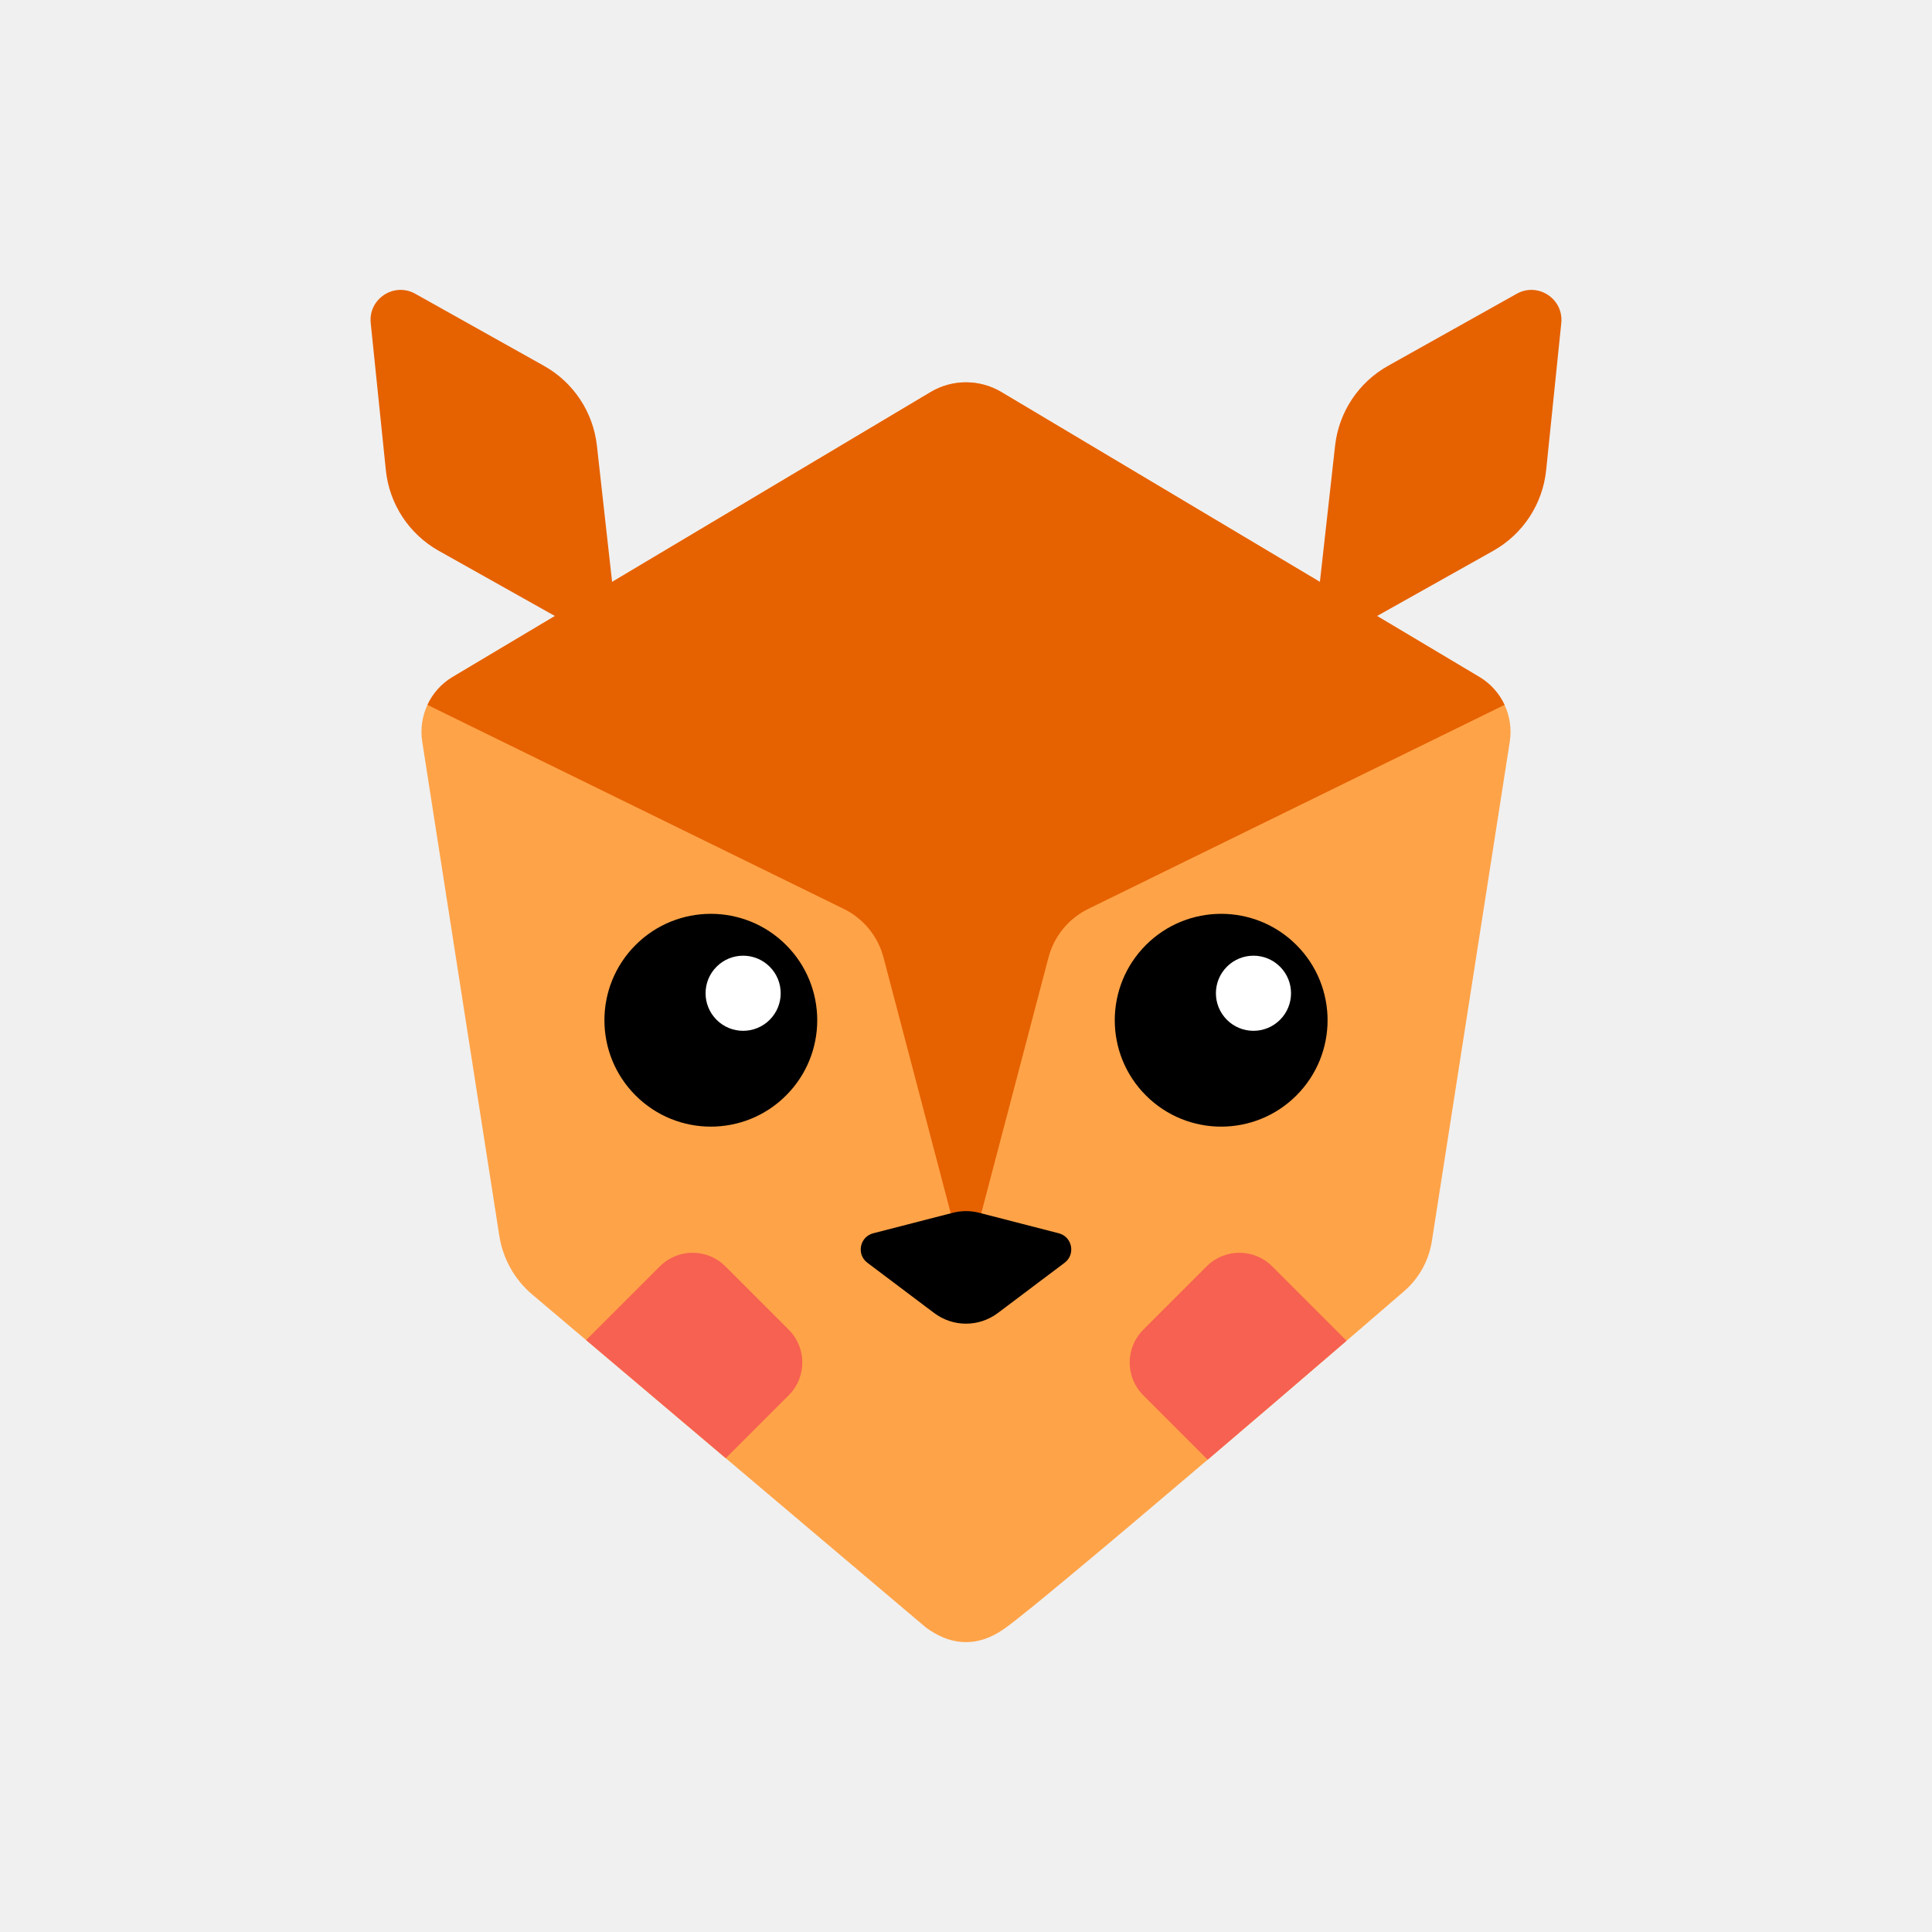
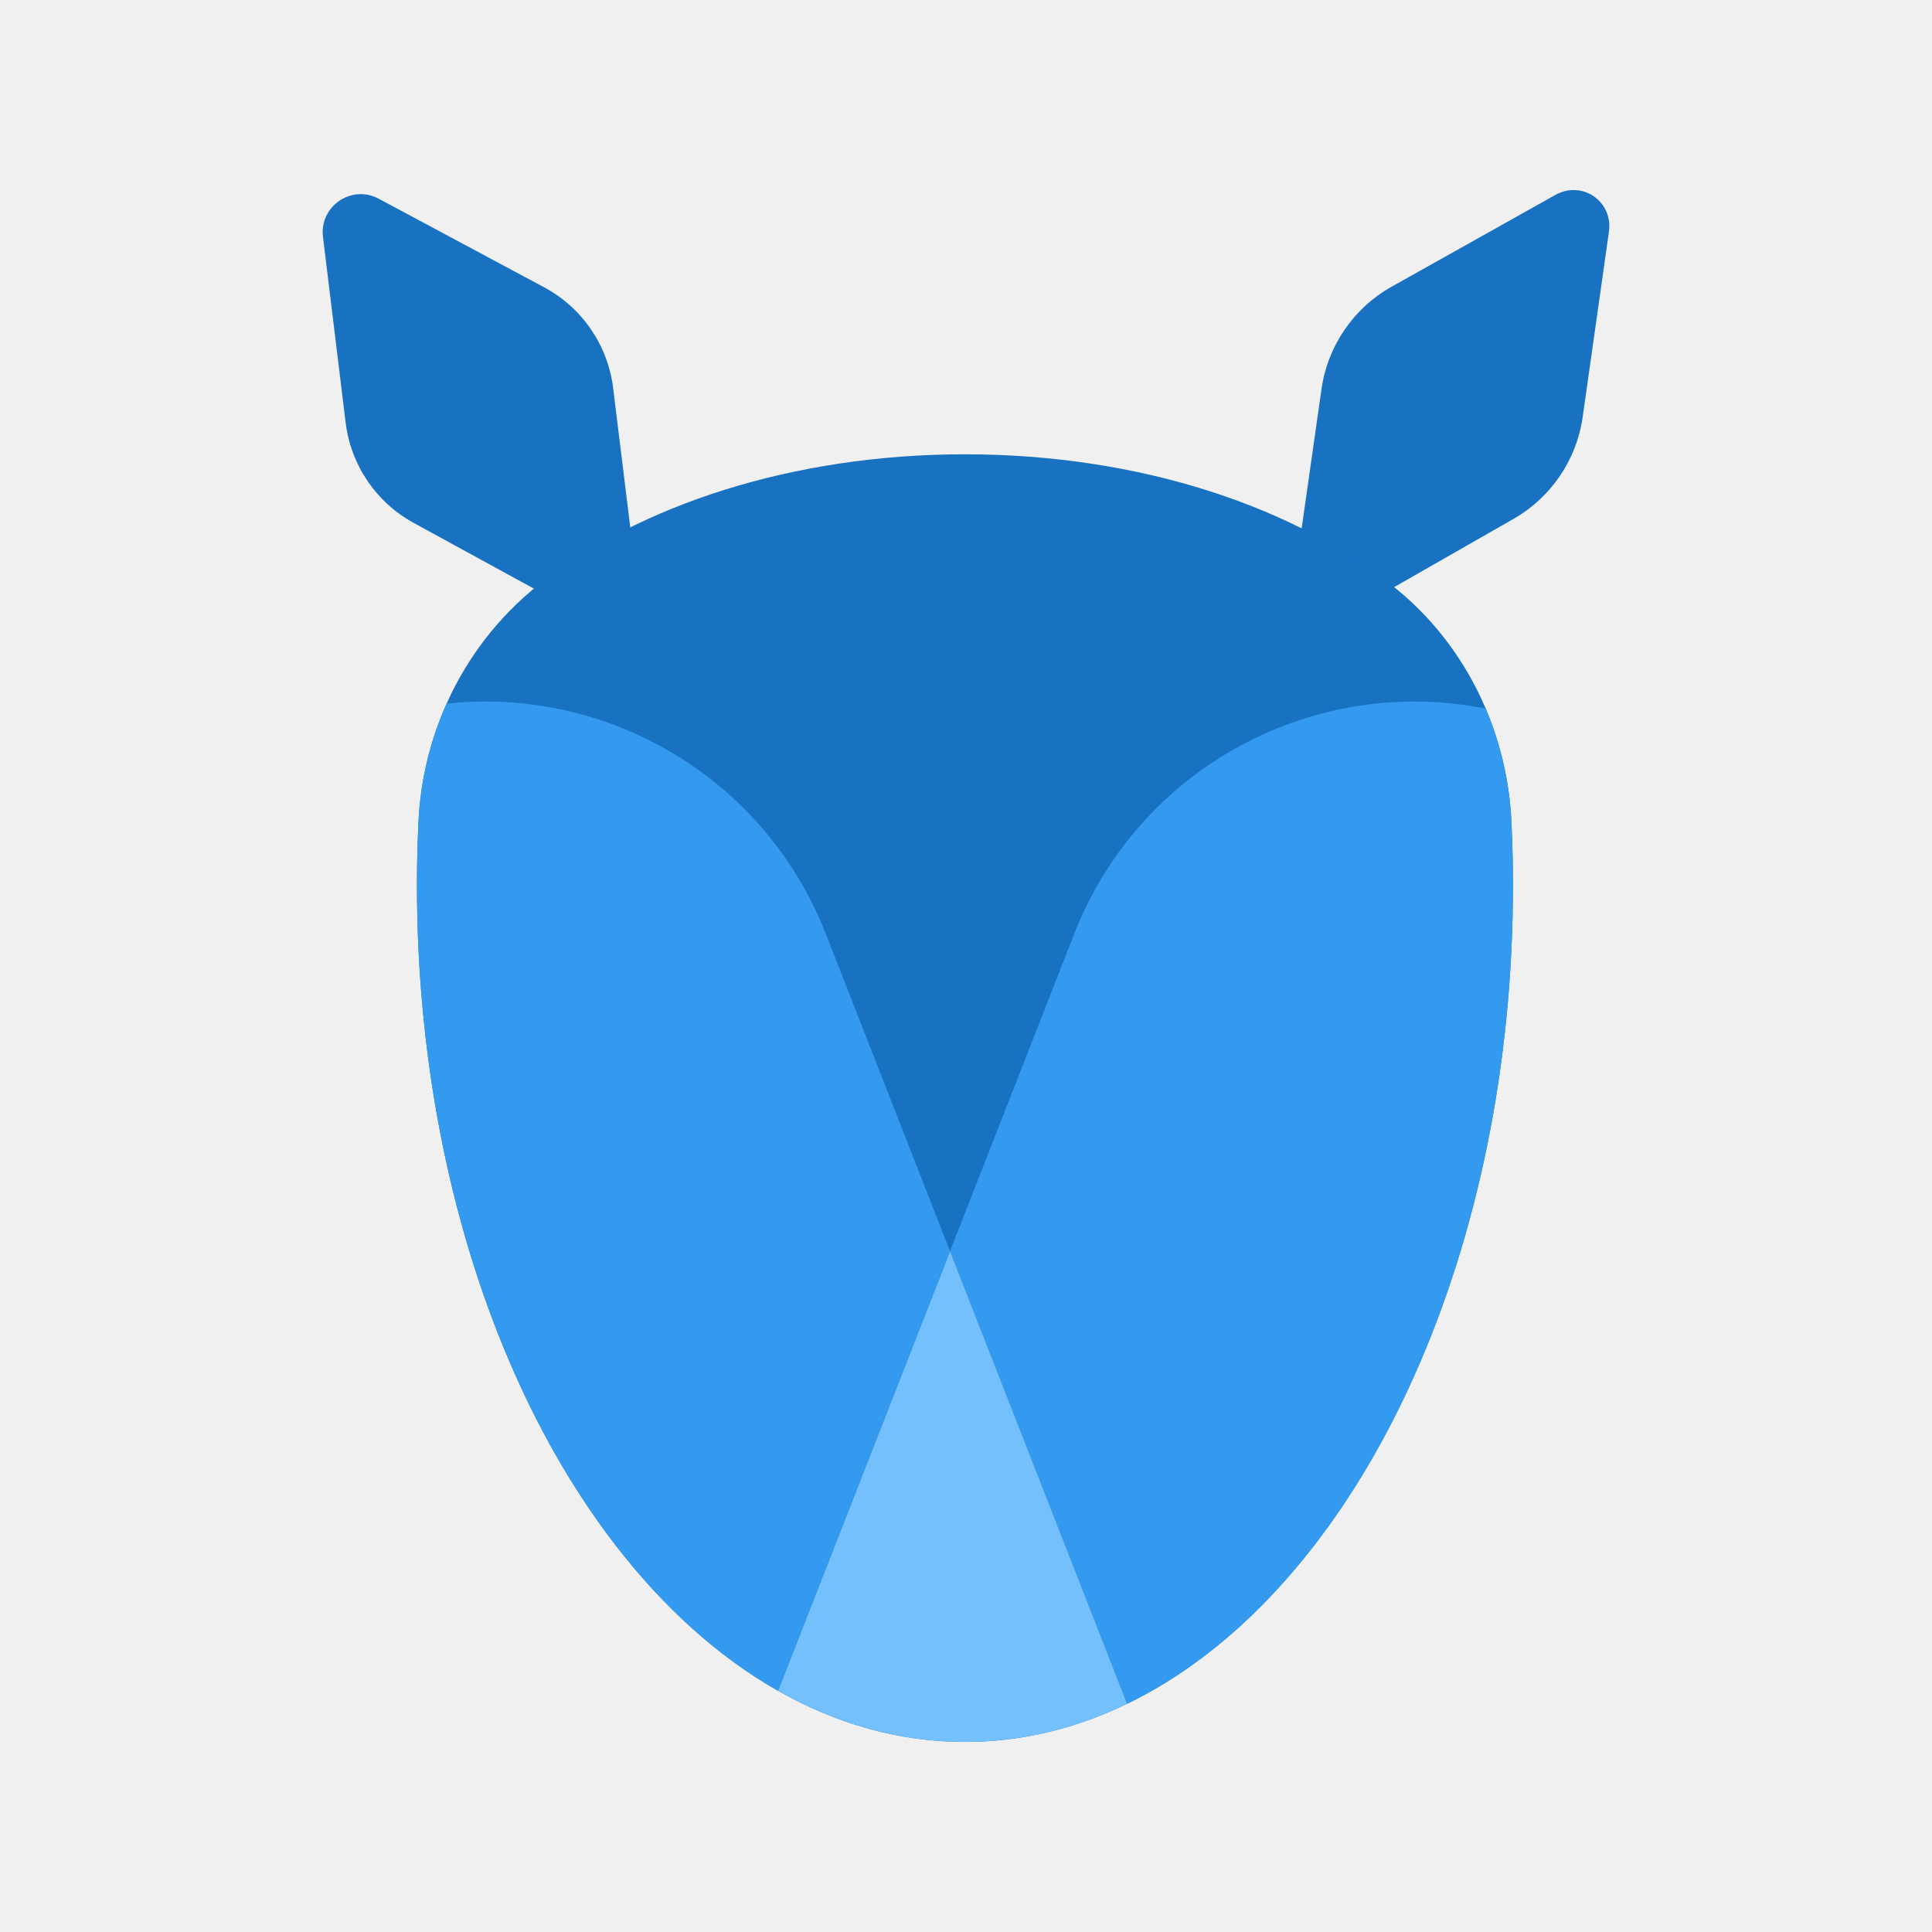
- <svg xmlns="http://www.w3.org/2000/svg" id="uuid-a1eb2c85-073e-48be-86d1-7c902ab90c41" data-name="Layer 2" viewBox="0 0 530 530">
+ <svg xmlns="http://www.w3.org/2000/svg" id="uuid-1aac7e0b-7092-4657-9572-5a73142193e7" data-name="Layer 2" viewBox="0 0 530 530">
  <defs>
    <style>
-       .uuid-1a674119-8a94-4eb2-a6e3-568cfd769c47 {
-         fill: #e66100;
+       .uuid-fd2a401a-92f3-4a25-9e15-02665071538b {
+         fill: #1971c2;
      }

-       .uuid-f8fe5536-94ab-47bf-a82a-0c2c815b0e48 {
-         fill: #fff;
+       .uuid-77b981c3-78f8-45c9-a4e7-bc64a0bb598d {
+         fill: #339af0;
      }

-       .uuid-f6e00593-aba3-4811-be1b-839cf59c6eb2 {
-         fill: #f66151;
-       }
- 
-       .uuid-6f54ba1e-3ddf-4e39-b98d-d074fcf95b93 {
+       .uuid-c8ed5cc0-dc7c-44d4-b6b8-7ebfad351314 {
        fill: none;
      }

-       .uuid-ddb49a52-3db6-41a9-9f01-a2a95c807126 {
-         fill: #ffa348;
+       .uuid-02d249a0-870e-4994-879d-e34d50494236 {
+         fill: #74c0fc;
      }
    </style>
  </defs>
-   <g id="uuid-6566be83-9925-4da1-9cdb-c82cc88fd279" data-name="Layer 2">
-     <rect class="uuid-6f54ba1e-3ddf-4e39-b98d-d074fcf95b93" width="530" height="530" />
+   <g id="uuid-3bb58a0d-34f7-4374-a844-e06992ffde79" data-name="Layer 2">
+     <rect class="uuid-c8ed5cc0-dc7c-44d4-b6b8-7ebfad351314" width="530" height="530" />
+   </g>
+   <g id="uuid-3894024d-cf1c-4d60-a7ea-09f2d425d373" data-name="Layer 3">
    <g>
-       <path class="uuid-ddb49a52-3db6-41a9-9f01-a2a95c807126" d="m414.17,203.468c-7.13,45.68-14.26,91.37-21.38,137.05-.83,5.33-3.54,10.19-7.62,13.71-5.4,4.65-10.66,9.19-15.77,13.58-13.9,11.96-26.7,22.91-38.1,32.62-29.89,25.44-50.13,42.28-55.28,46.02-2.42,1.76-6.22,4.03-11.02,4.03-4.6,0-8.4-2.09-11.02-4.03-18.3-15.47-36.59-30.95-54.88-46.42-12.77-10.8-25.54-21.6-38.31-32.41-4.92-4.16-9.85-8.33-14.77-12.49-4.85-4.1-8.06-9.82-9.04-16.09-7.05-45.19-14.1-90.38-21.15-135.57-.55-3.51-.01-7.02,1.43-10.1,1.45-3.12,3.82-5.82,6.91-7.66l131.11-78.15c5.99-3.57,13.45-3.57,19.44,0l131.11,78.15c3.09,1.84,5.46,4.54,6.91,7.66,1.44,3.08,1.98,6.59,1.43,10.1Z" />
-       <rect x="165.81" y="250.687" width="58.38" height="58.38" rx="29.19" ry="29.19" transform="translate(-140.7888 219.8599) rotate(-45)" />
-       <rect class="uuid-f8fe5536-94ab-47bf-a82a-0c2c815b0e48" x="193.559" y="262.174" width="20.605" height="20.605" rx="10.302" ry="10.302" transform="translate(-132.9603 223.9586) rotate(-45)" />
-       <rect x="305.81" y="250.687" width="58.38" height="58.38" rx="29.19" ry="29.19" transform="translate(-99.78376 318.8549) rotate(-45)" />
-       <g>
-         <path class="uuid-1a674119-8a94-4eb2-a6e3-568cfd769c47" d="m156.065,171.139c-11.902-6.681-23.804-13.362-35.706-20.043-8.142-4.57-13.553-12.814-14.508-22.102-1.384-13.457-2.768-26.915-4.152-40.372-.683-6.64,6.399-11.293,12.223-8.032,11.772,6.593,23.543,13.186,35.315,19.779,8.08,4.526,13.482,12.67,14.509,21.875,1.516,13.598,3.032,27.196,4.548,40.794.744,6.673-6.374,11.388-12.228,8.102Z" />
-         <path class="uuid-1a674119-8a94-4eb2-a6e3-568cfd769c47" d="m373.935,171.139c11.902-6.681,23.804-13.362,35.706-20.043,8.142-4.57,13.553-12.814,14.508-22.102,1.384-13.457,2.768-26.915,4.152-40.372.683-6.64-6.399-11.293-12.223-8.032-11.772,6.593-23.543,13.186-35.315,19.779-8.08,4.526-13.482,12.67-14.509,21.875-1.516,13.598-3.032,27.196-4.548,40.794-.744,6.673,6.374,11.388,12.228,8.102Z" />
-       </g>
-       <rect class="uuid-f8fe5536-94ab-47bf-a82a-0c2c815b0e48" x="333.559" y="262.174" width="20.605" height="20.605" rx="10.302" ry="10.302" transform="translate(-91.95525 322.9535) rotate(-45)" />
-       <path class="uuid-1a674119-8a94-4eb2-a6e3-568cfd769c47" d="m412.74,193.368l-114.18,55.95c-5.42,2.65-9.41,7.53-10.94,13.36l-22.62,86.09-22.62-86.09c-1.53-5.83-5.52-10.71-10.94-13.36l-114.18-55.95c1.45-3.12,3.82-5.82,6.91-7.66l131.11-78.15c5.99-3.57,13.45-3.57,19.44,0l131.11,78.15c3.09,1.84,5.46,4.54,6.91,7.66Z" />
-       <path d="m292.053,346.408l-18.333,13.797c-5.164,3.886-12.276,3.886-17.44,0l-18.333-13.797c-3.064-2.306-2.103-7.131,1.61-8.088l21.826-5.621c2.372-.611,4.861-.611,7.233,0l21.826,5.621c3.713.956,4.674,5.782,1.61,8.088Z" />
-       <path class="uuid-f6e00593-aba3-4811-be1b-839cf59c6eb2" d="m216.377,382.75l-17.277,17.277c-12.77-10.8-25.54-21.6-38.31-32.41l20.227-20.227c4.961-4.961,13.004-4.961,17.965 0l17.395,17.395c4.961,4.961,4.961,13.004,0,17.965Z" />
-       <path class="uuid-f6e00593-aba3-4811-be1b-839cf59c6eb2" d="m369.4,367.808c-13.9,11.96-26.7,22.91-38.1,32.62l-17.677-17.677c-4.961-4.961-4.961-13.004,0-17.965l17.395-17.395c4.961-4.961,13.004-4.961,17.965-0l20.417,20.417Z" />
+       <path class="uuid-fd2a401a-92f3-4a25-9e15-02665071538b" d="m355.2,158.099c2.446-17.152,4.893-34.304,7.339-51.456,1.673-11.733,8.818-22.16,19.154-27.955,14.977-8.396,29.954-16.793,44.931-25.189,7.389-4.143,15.932,1.707,14.744,10.095-2.402,16.957-4.804,33.914-7.206,50.87-1.649,11.64-8.683,22.006-18.891,27.841-15.081,8.62-30.162,17.24-45.244,25.861-7.4,4.23-16.031-1.629-14.828-10.067Z" />
+       <path class="uuid-fd2a401a-92f3-4a25-9e15-02665071538b" d="m174.538,157.963c-2.113-17.172-4.225-34.345-6.338-51.517-1.445-11.747-8.512-22.058-18.946-27.645-15.118-8.095-30.237-16.19-45.355-24.284-7.459-3.994-16.323,2.075-15.298,10.473,2.072,16.977,4.143,33.954,6.215,50.932,1.422,11.654,8.377,21.906,18.679,27.536,15.22,8.317,30.439,16.634,45.659,24.952,7.468,4.081,16.422-1.999,15.383-10.446Z" />
+       <path class="uuid-fd2a401a-92f3-4a25-9e15-02665071538b" d="m415.044,242.796c0,49.88-9.94,96.14-26.89,134.19-7.79,17.52-17.08,33.29-27.57,46.88-14.96,19.39-32.37,34.33-51.39,43.53-14.06,6.81-28.99,10.47-44.48,10.47-18.01,0-35.28-4.95-51.28-14.04-16.38-9.29-31.43-22.91-44.59-39.96-10.49-13.59-19.78-29.36-27.57-46.88-16.95-38.05-26.89-84.31-26.89-134.19,0-5.2.11-10.37.34-15.49.02-.56.05-1.11.07-1.67.51-11.4,3.17-22.46,7.72-32.61,5.66-12.65,14.25-23.88,25.22-32.58,27.57-21.85,69.72-35.82,116.98-35.82,48.22,0,91.12,14.54,118.63,37.16,10.65,8.76,18.88,20.01,24.23,32.61,4.15,9.77,6.57,20.36,7.06,31.21.02.57.05,1.13.07,1.7.23,5.12.34,10.29.34,15.49Z" />
    </g>
+     <path class="uuid-77b981c3-78f8-45c9-a4e7-bc64a0bb598d" d="m415.044,242.796c0,49.88-9.94,96.14-26.89,134.19-7.79,17.52-17.08,33.29-27.57,46.88-14.96,19.39-32.37,34.33-51.39,43.53l-48.58-124.15,34.08-87.09c17.97-45.94,66.13-71.14,112.88-61.76,4.15,9.77,6.57,20.36,7.06,31.21.02.57.05,1.13.07,1.7.23,5.12.34,10.29.34,15.49Z" />
+     <path class="uuid-02d249a0-870e-4994-879d-e34d50494236" d="m309.194,467.396c-14.06,6.81-28.99,10.47-44.48,10.47-18.01,0-35.28-4.95-51.28-14.04l47.18-120.58,48.58,124.15Z" />
+     <path class="uuid-77b981c3-78f8-45c9-a4e7-bc64a0bb598d" d="m260.614,343.246l-47.18,120.58c-16.38-9.29-31.43-22.91-44.59-39.96-10.49-13.59-19.78-29.36-27.57-46.88-16.95-38.05-26.89-84.31-26.89-134.19,0-5.2.11-10.37.34-15.49.02-.56.05-1.11.07-1.67.51-11.4,3.17-22.46,7.72-32.61,43.85-4.74,87.17,20.09,104.02,63.13l34.08,87.09Z" />
  </g>
</svg>
